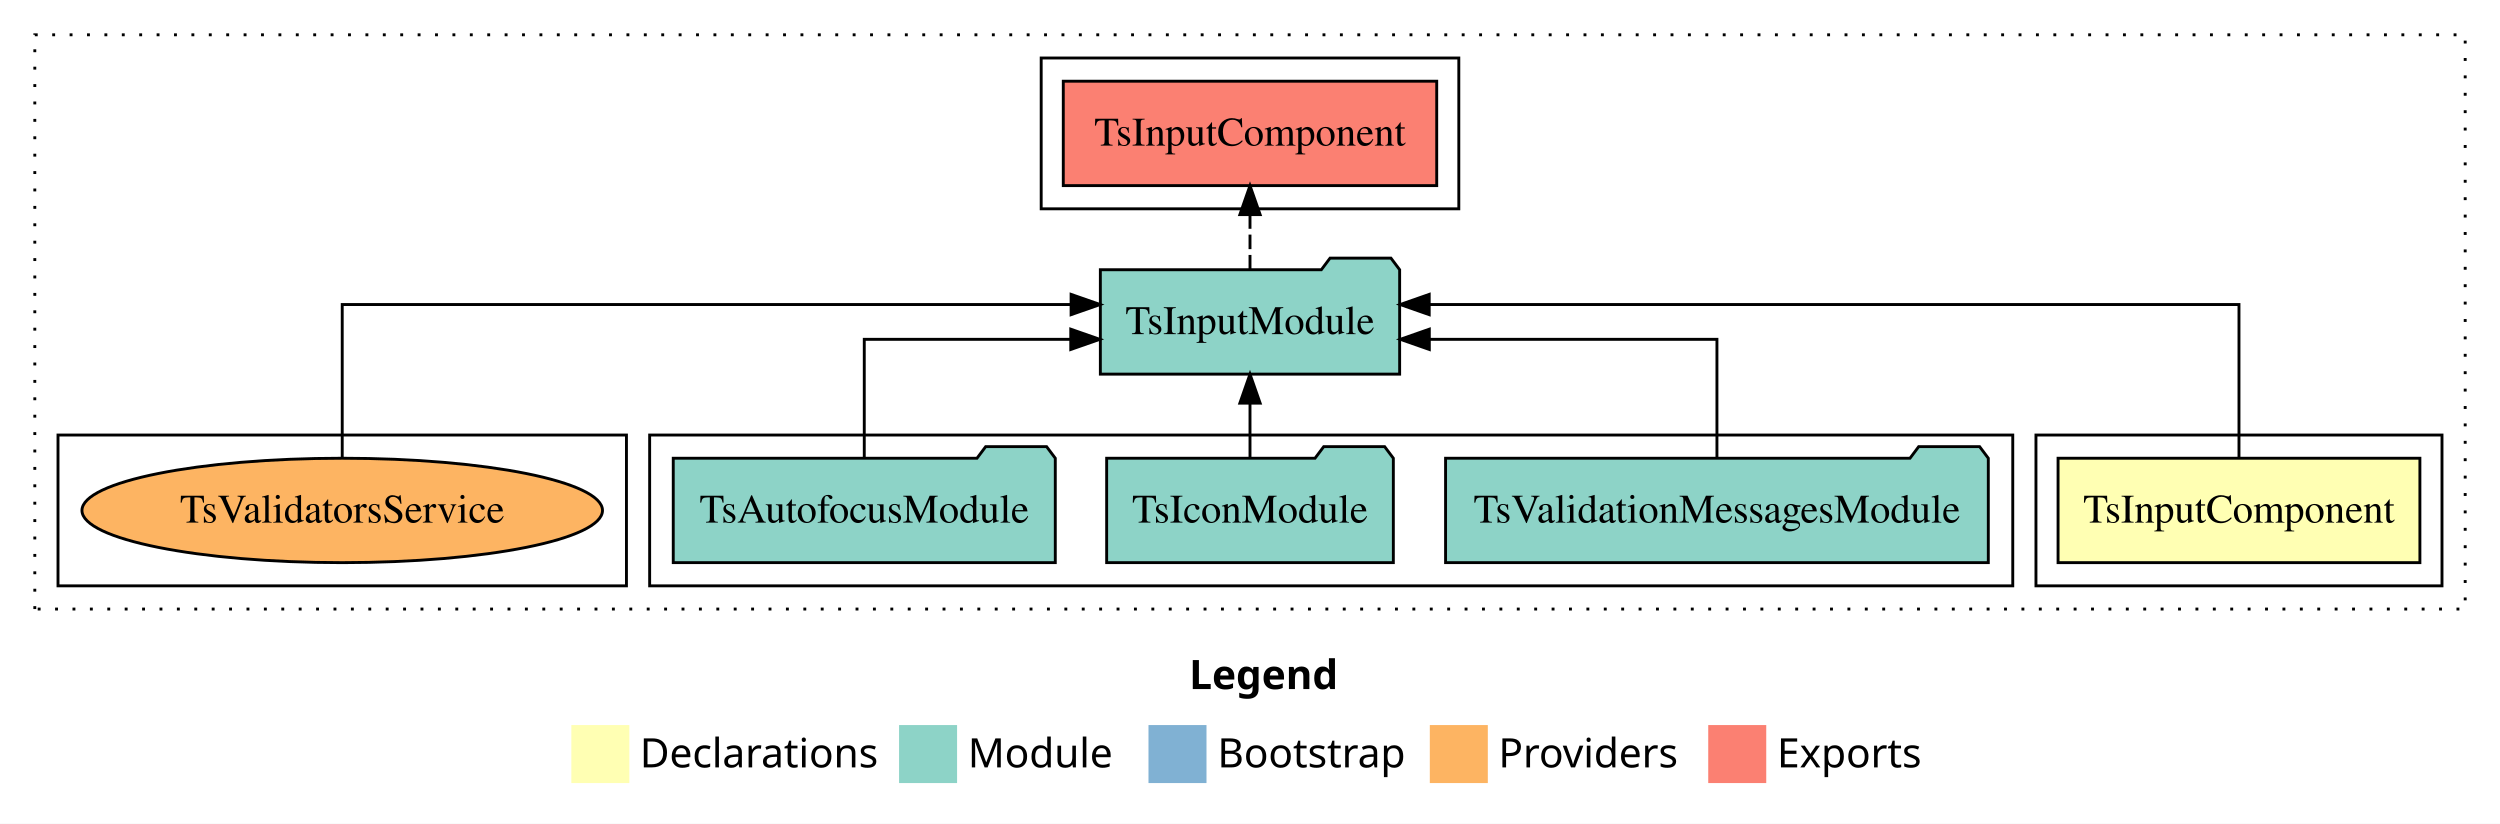
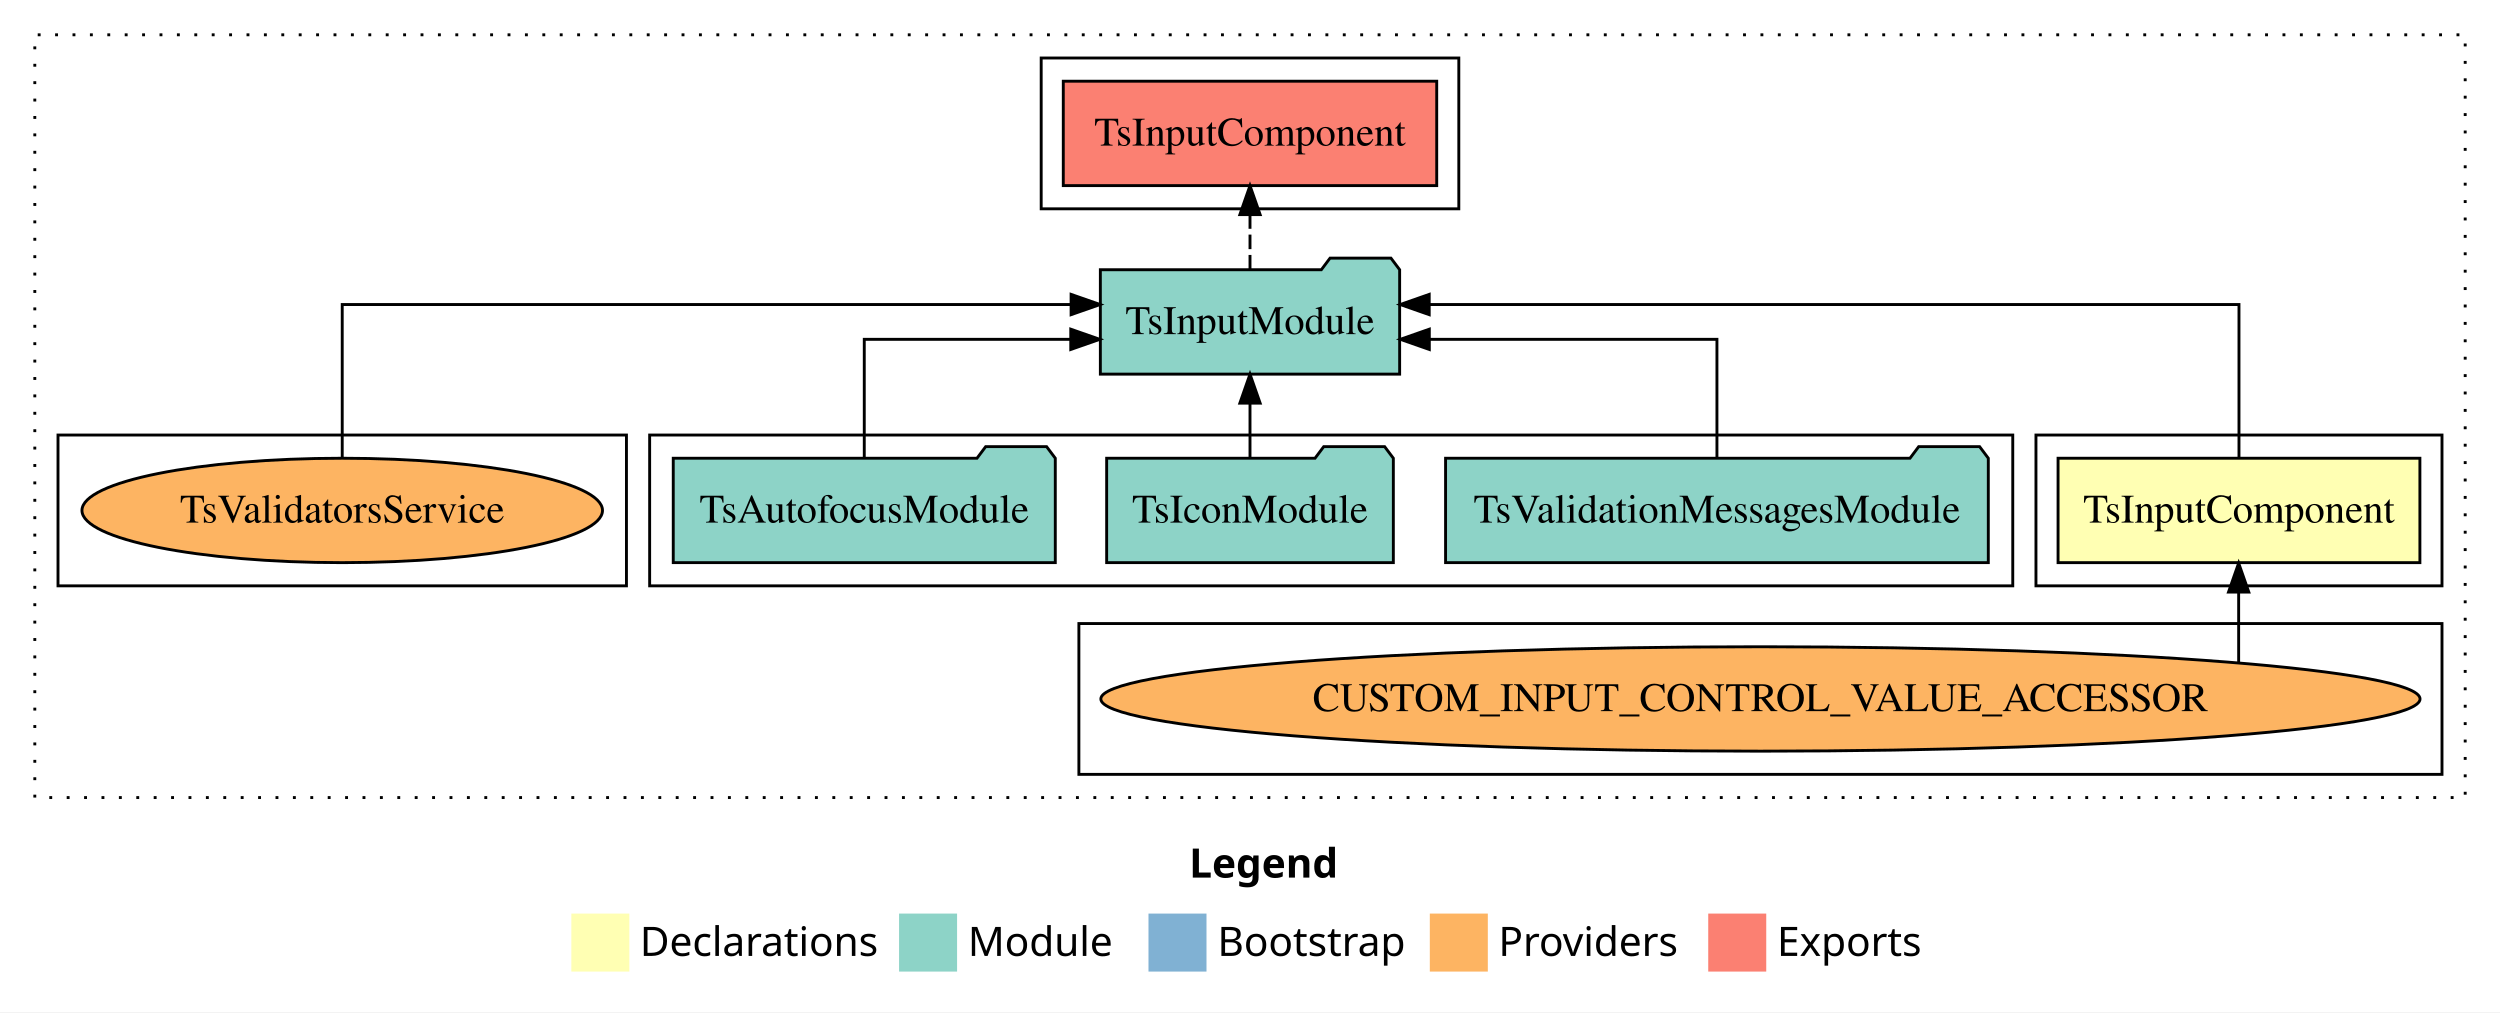
- <svg xmlns="http://www.w3.org/2000/svg" width="862pt" height="284pt" viewBox="0.00 0.00 862.00 284.00">
-   <g id="graph0" class="graph" transform="scale(1 1) rotate(0) translate(4 280)">
-     <polygon fill="#ffffff" stroke="transparent" points="-4,4 -4,-280 858,-280 858,4 -4,4" />
+ <svg xmlns="http://www.w3.org/2000/svg" width="862pt" height="349pt" viewBox="0.00 0.00 862.00 349.00">
+   <g id="graph0" class="graph" transform="scale(1 1) rotate(0) translate(4 345)">
+     <polygon fill="#ffffff" stroke="transparent" points="-4,4 -4,-345 858,-345 858,4 -4,4" />
    <text text-anchor="start" x="406.009" y="-42.4" font-family="sans-serif" font-weight="bold" font-size="14.00" fill="#000000">Legend</text>
    <polygon fill="#ffffb3" stroke="transparent" points="193,-10 193,-30 213,-30 213,-10 193,-10" />
    <text text-anchor="start" x="216.629" y="-15.4" font-family="sans-serif" font-size="14.00" fill="#000000">  Declarations</text>
    <polygon fill="#8dd3c7" stroke="transparent" points="306,-10 306,-30 326,-30 326,-10 306,-10" />
    <text text-anchor="start" x="329.725" y="-15.4" font-family="sans-serif" font-size="14.00" fill="#000000">  Module</text>
    <polygon fill="#80b1d3" stroke="transparent" points="392,-10 392,-30 412,-30 412,-10 392,-10" />
    <text text-anchor="start" x="415.781" y="-15.4" font-family="sans-serif" font-size="14.00" fill="#000000">  Bootstrap</text>
    <polygon fill="#fdb462" stroke="transparent" points="489,-10 489,-30 509,-30 509,-10 489,-10" />
    <text text-anchor="start" x="512.673" y="-15.4" font-family="sans-serif" font-size="14.00" fill="#000000">  Providers</text>
    <polygon fill="#fb8072" stroke="transparent" points="585,-10 585,-30 605,-30 605,-10 585,-10" />
    <text text-anchor="start" x="608.726" y="-15.4" font-family="sans-serif" font-size="14.00" fill="#000000">  Exports</text>
    <g id="clust1" class="cluster">
-       <polygon fill="none" stroke="#000000" stroke-dasharray="1,5" points="8,-70 8,-268 846,-268 846,-70 8,-70" />
+       <polygon fill="none" stroke="#000000" stroke-dasharray="1,5" points="8,-70 8,-333 846,-333 846,-70 8,-70" />
    </g>
    <g id="clust2" class="cluster">
-       <polygon fill="none" stroke="#000000" points="698,-78 698,-130 838,-130 838,-78 698,-78" />
+       <polygon fill="none" stroke="#000000" points="698,-143 698,-195 838,-195 838,-143 698,-143" />
+     </g>
+     <g id="clust3" class="cluster">
+       <polygon fill="none" stroke="#000000" points="368,-78 368,-130 838,-130 838,-78 368,-78" />
    </g>
    <g id="clust4" class="cluster">
-       <polygon fill="none" stroke="#000000" points="220,-78 220,-130 690,-130 690,-78 220,-78" />
+       <polygon fill="none" stroke="#000000" points="220,-143 220,-195 690,-195 690,-143 220,-143" />
    </g>
    <g id="clust5" class="cluster">
-       <polygon fill="none" stroke="#000000" points="355,-208 355,-260 499,-260 499,-208 355,-208" />
+       <polygon fill="none" stroke="#000000" points="355,-273 355,-325 499,-325 499,-273 355,-273" />
    </g>
    <g id="clust7" class="cluster">
-       <polygon fill="none" stroke="#000000" points="16,-78 16,-130 212,-130 212,-78 16,-78" />
+       <polygon fill="none" stroke="#000000" points="16,-143 16,-195 212,-195 212,-143 16,-143" />
    </g>
    <g id="node1" class="node">
-       <polygon fill="#ffffb3" stroke="#000000" points="830.381,-122 705.619,-122 705.619,-86 830.381,-86 830.381,-122" />
-       <text text-anchor="middle" x="768" y="-99.8" font-family="Times,serif" font-size="14.00" fill="#000000">TsInputComponent</text>
+       <polygon fill="#ffffb3" stroke="#000000" points="830.381,-187 705.619,-187 705.619,-151 830.381,-151 830.381,-187" />
+       <text text-anchor="middle" x="768" y="-164.8" font-family="Times,serif" font-size="14.00" fill="#000000">TsInputComponent</text>
    </g>
    <g id="node2" class="node">
-       <polygon fill="#8dd3c7" stroke="#000000" points="478.598,-187 475.598,-191 454.598,-191 451.598,-187 375.402,-187 375.402,-151 478.598,-151 478.598,-187" />
-       <text text-anchor="middle" x="427" y="-164.8" font-family="Times,serif" font-size="14.00" fill="#000000">TsInputModule</text>
+       <polygon fill="#8dd3c7" stroke="#000000" points="478.598,-252 475.598,-256 454.598,-256 451.598,-252 375.402,-252 375.402,-216 478.598,-216 478.598,-252" />
+       <text text-anchor="middle" x="427" y="-229.8" font-family="Times,serif" font-size="14.00" fill="#000000">TsInputModule</text>
    </g>
    <g id="edge1" class="edge">
-       <path fill="none" stroke="#000000" d="M768,-122.284C768,-143.321 768,-175 768,-175 768,-175 488.791,-175 488.791,-175" />
-       <polygon fill="#000000" stroke="#000000" points="488.791,-171.5 478.791,-175 488.791,-178.5 488.791,-171.5" />
+       <path fill="none" stroke="#000000" d="M768,-187.284C768,-208.321 768,-240 768,-240 768,-240 488.791,-240 488.791,-240" />
+       <polygon fill="#000000" stroke="#000000" points="488.791,-236.5 478.791,-240 488.791,-243.5 488.791,-236.5" />
+     </g>
+     <g id="node7" class="node">
+       <polygon fill="#fb8072" stroke="#000000" points="491.381,-317 362.619,-317 362.619,-281 491.381,-281 491.381,-317" />
+       <text text-anchor="middle" x="427" y="-294.8" font-family="Times,serif" font-size="14.00" fill="#000000">TsInputComponent </text>
+     </g>
+     <g id="edge6" class="edge">
+       <path fill="none" stroke="#000000" stroke-dasharray="5,2" d="M427,-252.106C427,-252.106 427,-270.991 427,-270.991" />
+       <polygon fill="#000000" stroke="#000000" points="423.5,-270.991 427,-280.991 430.5,-270.991 423.5,-270.991" />
+     </g>
+     <g id="node3" class="node">
+       <ellipse fill="#fdb462" stroke="#000000" cx="603" cy="-104" rx="227.432" ry="18" />
+       <text text-anchor="middle" x="603" y="-99.8" font-family="Times,serif" font-size="14.00" fill="#000000">CUSTOM_INPUT_CONTROL_VALUE_ACCESSOR</text>
+     </g>
+     <g id="edge2" class="edge">
+       <path fill="none" stroke="#000000" d="M767.888,-116.533C767.888,-116.533 767.888,-140.851 767.888,-140.851" />
+       <polygon fill="#000000" stroke="#000000" points="764.388,-140.851 767.888,-150.851 771.388,-140.851 764.388,-140.851" />
+     </g>
+     <g id="node4" class="node">
+       <polygon fill="#8dd3c7" stroke="#000000" points="681.567,-187 678.567,-191 657.567,-191 654.567,-187 494.433,-187 494.433,-151 681.567,-151 681.567,-187" />
+       <text text-anchor="middle" x="588" y="-164.8" font-family="Times,serif" font-size="14.00" fill="#000000">TsValidationMessagesModule</text>
+     </g>
+     <g id="edge3" class="edge">
+       <path fill="none" stroke="#000000" d="M588,-187.023C588,-204.373 588,-228 588,-228 588,-228 488.828,-228 488.828,-228" />
+       <polygon fill="#000000" stroke="#000000" points="488.828,-224.5 478.828,-228 488.828,-231.5 488.828,-224.5" />
+     </g>
+     <g id="node5" class="node">
+       <polygon fill="#8dd3c7" stroke="#000000" points="476.423,-187 473.423,-191 452.423,-191 449.423,-187 377.577,-187 377.577,-151 476.423,-151 476.423,-187" />
+       <text text-anchor="middle" x="427" y="-164.8" font-family="Times,serif" font-size="14.00" fill="#000000">TsIconModule</text>
+     </g>
+     <g id="edge4" class="edge">
+       <path fill="none" stroke="#000000" d="M427,-187.106C427,-187.106 427,-205.991 427,-205.991" />
+       <polygon fill="#000000" stroke="#000000" points="423.5,-205.991 427,-215.991 430.5,-205.991 423.5,-205.991" />
    </g>
    <g id="node6" class="node">
-       <polygon fill="#fb8072" stroke="#000000" points="491.381,-252 362.619,-252 362.619,-216 491.381,-216 491.381,-252" />
-       <text text-anchor="middle" x="427" y="-229.8" font-family="Times,serif" font-size="14.00" fill="#000000">TsInputComponent </text>
+       <polygon fill="#8dd3c7" stroke="#000000" points="359.864,-187 356.864,-191 335.864,-191 332.864,-187 228.136,-187 228.136,-151 359.864,-151 359.864,-187" />
+       <text text-anchor="middle" x="294" y="-164.8" font-family="Times,serif" font-size="14.00" fill="#000000">TsAutofocusModule</text>
    </g>
    <g id="edge5" class="edge">
-       <path fill="none" stroke="#000000" stroke-dasharray="5,2" d="M427,-187.106C427,-187.106 427,-205.991 427,-205.991" />
-       <polygon fill="#000000" stroke="#000000" points="423.5,-205.991 427,-215.991 430.5,-205.991 423.5,-205.991" />
+       <path fill="none" stroke="#000000" d="M294,-187.023C294,-204.373 294,-228 294,-228 294,-228 365.198,-228 365.198,-228" />
+       <polygon fill="#000000" stroke="#000000" points="365.198,-231.5 375.198,-228 365.198,-224.5 365.198,-231.5" />
    </g>
-     <g id="node3" class="node">
-       <polygon fill="#8dd3c7" stroke="#000000" points="681.567,-122 678.567,-126 657.567,-126 654.567,-122 494.433,-122 494.433,-86 681.567,-86 681.567,-122" />
-       <text text-anchor="middle" x="588" y="-99.8" font-family="Times,serif" font-size="14.00" fill="#000000">TsValidationMessagesModule</text>
+     <g id="node8" class="node">
+       <ellipse fill="#fdb462" stroke="#000000" cx="114" cy="-169" rx="89.74" ry="18" />
+       <text text-anchor="middle" x="114" y="-164.8" font-family="Times,serif" font-size="14.00" fill="#000000">TsValidatorsService</text>
    </g>
-     <g id="edge2" class="edge">
-       <path fill="none" stroke="#000000" d="M588,-122.022C588,-139.373 588,-163 588,-163 588,-163 488.828,-163 488.828,-163" />
-       <polygon fill="#000000" stroke="#000000" points="488.828,-159.5 478.828,-163 488.828,-166.5 488.828,-159.5" />
-     </g>
-     <g id="node4" class="node">
-       <polygon fill="#8dd3c7" stroke="#000000" points="476.423,-122 473.423,-126 452.423,-126 449.423,-122 377.577,-122 377.577,-86 476.423,-86 476.423,-122" />
-       <text text-anchor="middle" x="427" y="-99.8" font-family="Times,serif" font-size="14.00" fill="#000000">TsIconModule</text>
-     </g>
-     <g id="edge3" class="edge">
-       <path fill="none" stroke="#000000" d="M427,-122.106C427,-122.106 427,-140.991 427,-140.991" />
-       <polygon fill="#000000" stroke="#000000" points="423.5,-140.991 427,-150.991 430.5,-140.991 423.5,-140.991" />
-     </g>
-     <g id="node5" class="node">
-       <polygon fill="#8dd3c7" stroke="#000000" points="359.864,-122 356.864,-126 335.864,-126 332.864,-122 228.136,-122 228.136,-86 359.864,-86 359.864,-122" />
-       <text text-anchor="middle" x="294" y="-99.8" font-family="Times,serif" font-size="14.00" fill="#000000">TsAutofocusModule</text>
-     </g>
-     <g id="edge4" class="edge">
-       <path fill="none" stroke="#000000" d="M294,-122.022C294,-139.373 294,-163 294,-163 294,-163 365.198,-163 365.198,-163" />
-       <polygon fill="#000000" stroke="#000000" points="365.198,-166.5 375.198,-163 365.198,-159.5 365.198,-166.5" />
-     </g>
-     <g id="node7" class="node">
-       <ellipse fill="#fdb462" stroke="#000000" cx="114" cy="-104" rx="89.74" ry="18" />
-       <text text-anchor="middle" x="114" y="-99.8" font-family="Times,serif" font-size="14.00" fill="#000000">TsValidatorsService</text>
-     </g>
-     <g id="edge6" class="edge">
-       <path fill="none" stroke="#000000" d="M114,-122.284C114,-143.321 114,-175 114,-175 114,-175 365.314,-175 365.314,-175" />
-       <polygon fill="#000000" stroke="#000000" points="365.315,-178.5 375.314,-175 365.314,-171.5 365.315,-178.5" />
+     <g id="edge7" class="edge">
+       <path fill="none" stroke="#000000" d="M114,-187.284C114,-208.321 114,-240 114,-240 114,-240 365.314,-240 365.314,-240" />
+       <polygon fill="#000000" stroke="#000000" points="365.315,-243.5 375.314,-240 365.314,-236.5 365.315,-243.5" />
    </g>
  </g>
</svg>
